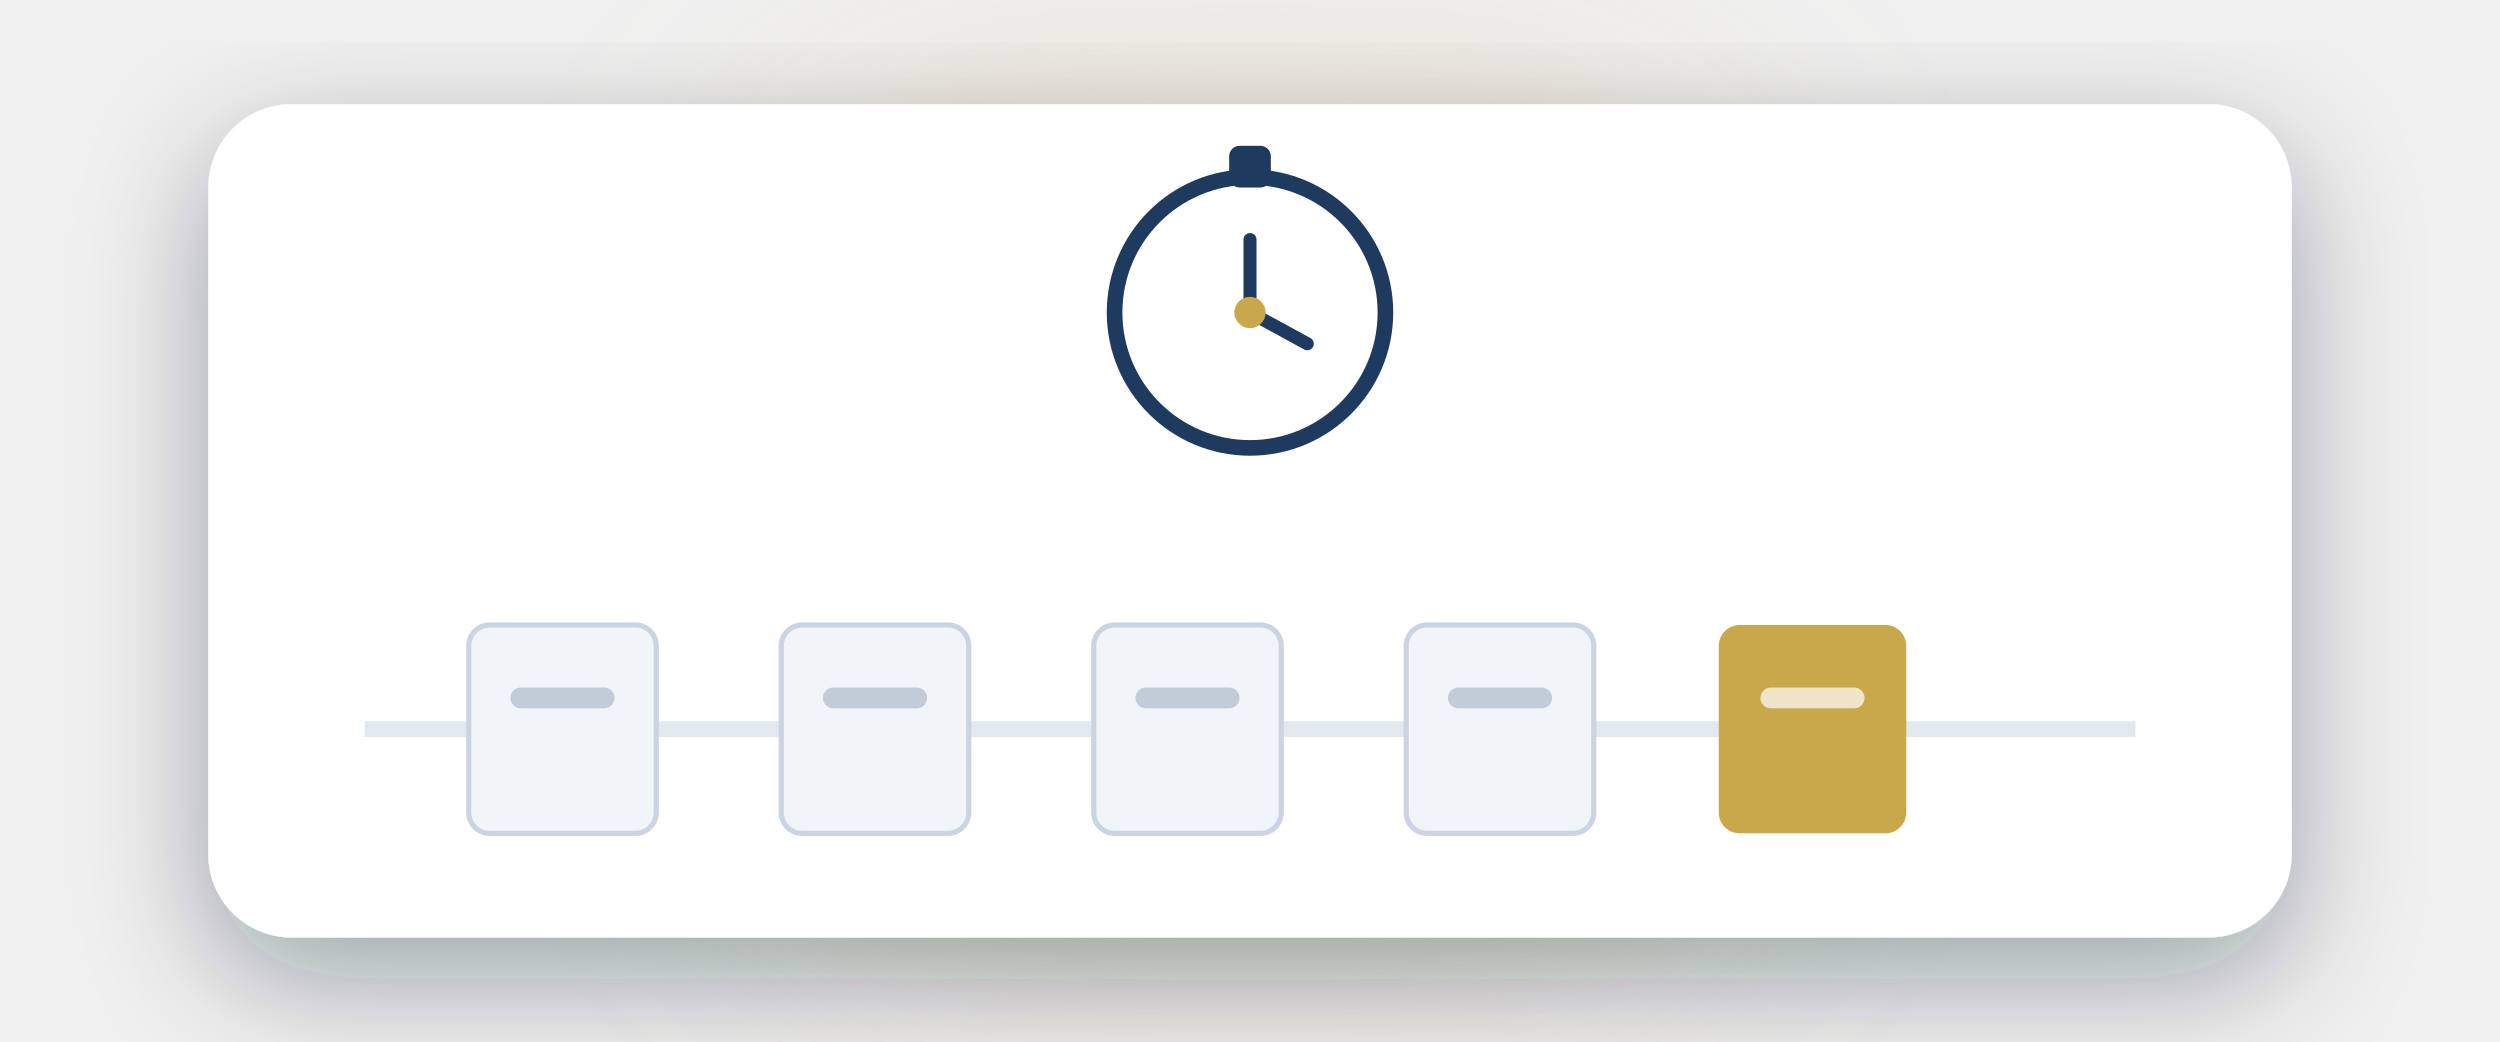
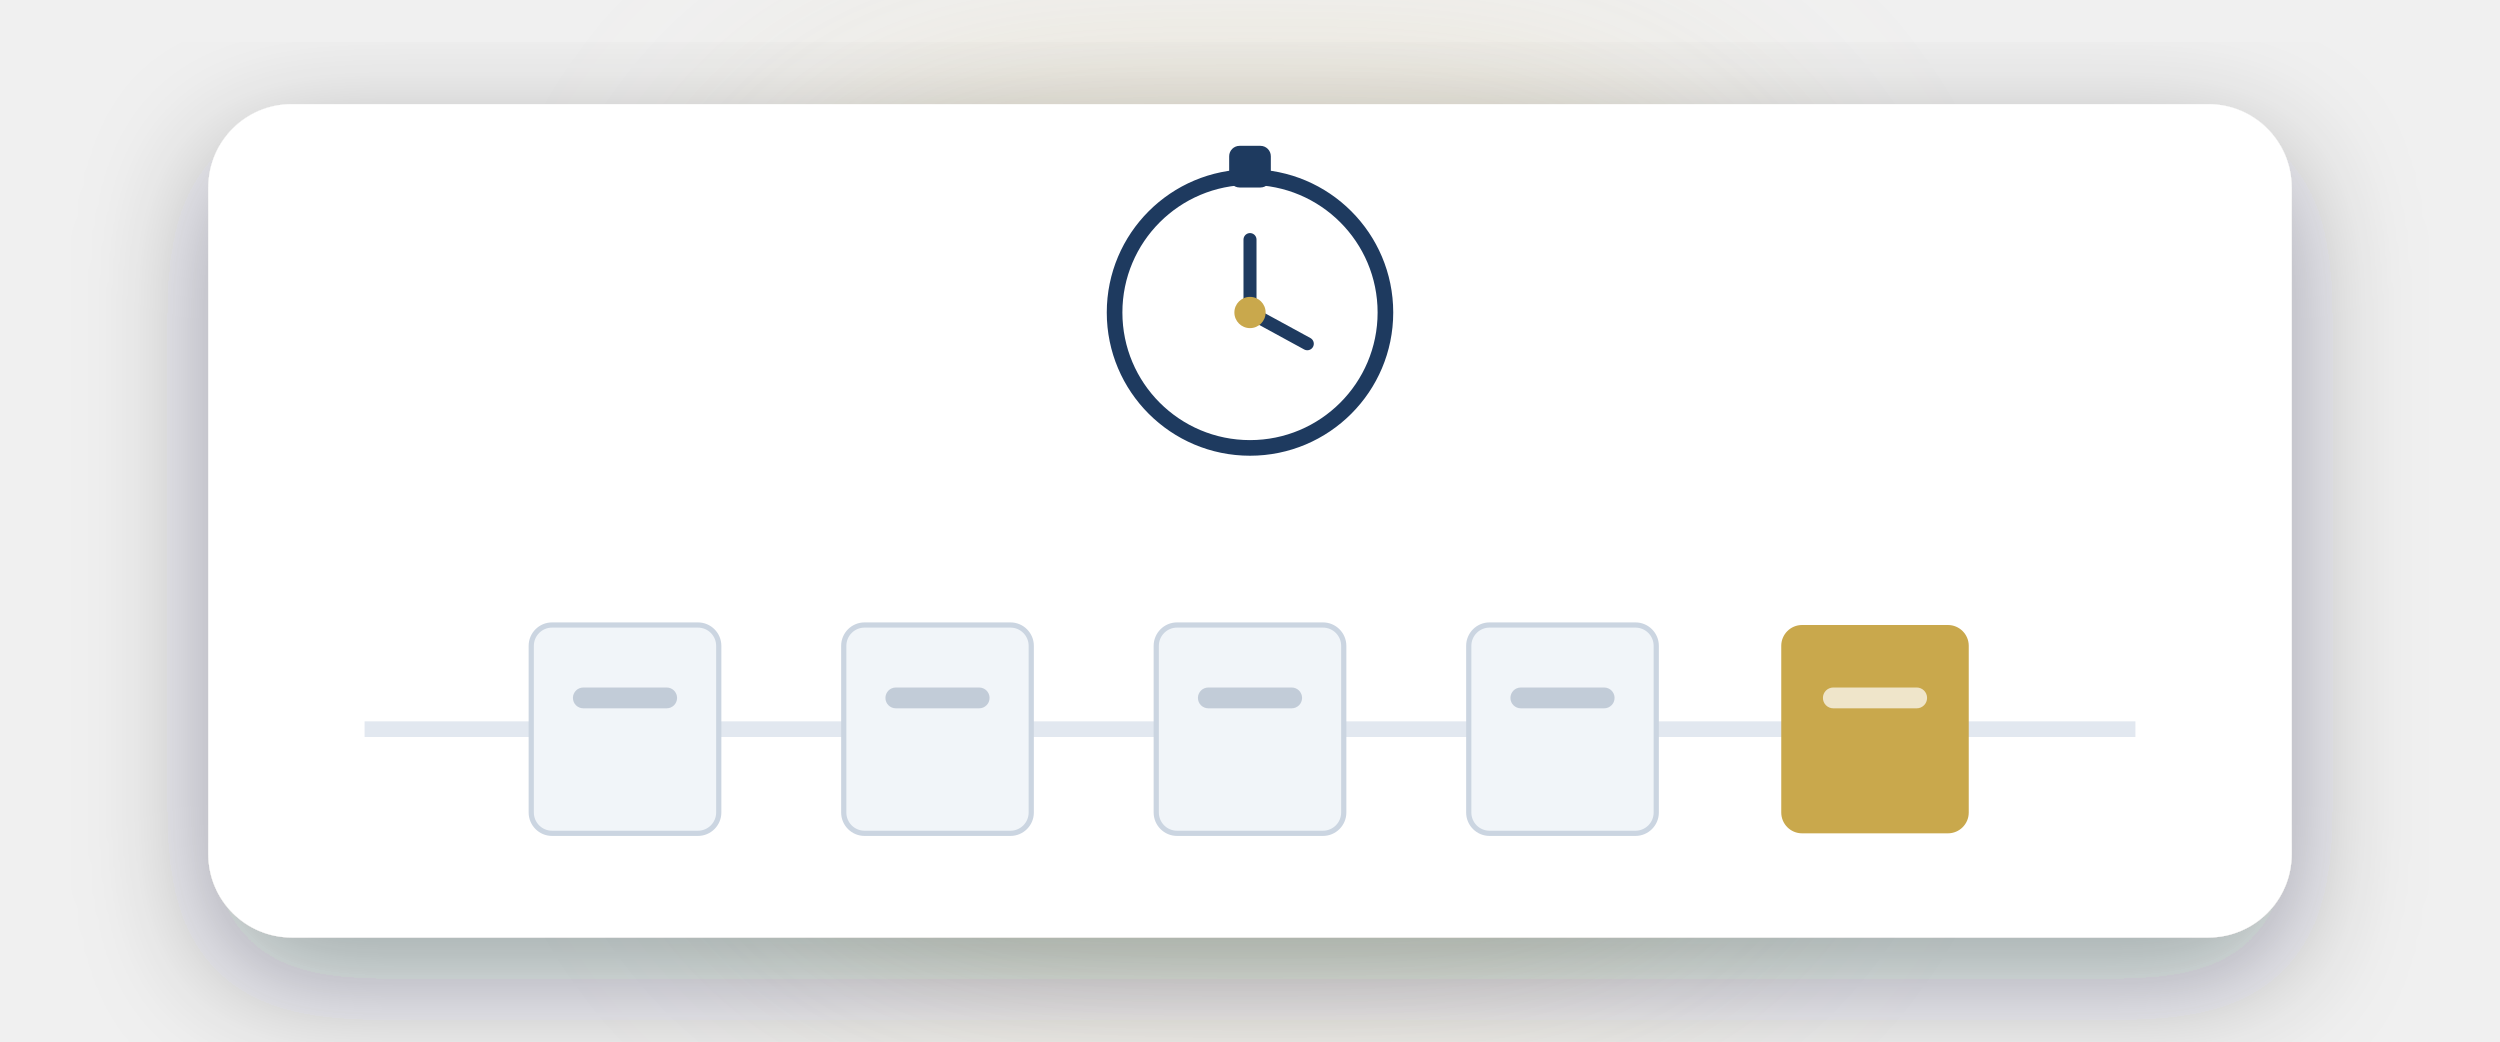
<svg xmlns="http://www.w3.org/2000/svg" viewBox="0 0 480 200" role="img" aria-labelledby="takt-illus-title takt-illus-desc">
  <defs>
    <filter id="takt-shadow" x="-30%" y="-30%" width="160%" height="160%">
      <feDropShadow dx="0" dy="8" stdDeviation="12" flood-color="#0a1830" flood-opacity="0.35" />
    </filter>
    <filter id="takt-glow" x="-100%" y="-100%" width="300%" height="300%">
      <feGaussianBlur stdDeviation="24" />
    </filter>
  </defs>
  <circle cx="240" cy="100" r="110" fill="#c9a84c" opacity="0.15" filter="url(#takt-glow)" />
  <g filter="url(#takt-shadow)">
    <rect x="40" y="20" width="400" height="160" rx="16" fill="#ffffff" />
  </g>
  <line x1="70" y1="140" x2="410" y2="140" stroke="#e2e8f0" stroke-width="3" />
-   <rect x="90" y="120" width="36" height="40" rx="4" fill="#f1f5f9" stroke="#cbd5e1" />
-   <rect x="98" y="132" width="20" height="4" rx="2" fill="#94a3b8" opacity="0.5" />
-   <rect x="150" y="120" width="36" height="40" rx="4" fill="#f1f5f9" stroke="#cbd5e1" />
-   <rect x="158" y="132" width="20" height="4" rx="2" fill="#94a3b8" opacity="0.5" />
-   <rect x="210" y="120" width="36" height="40" rx="4" fill="#f1f5f9" stroke="#cbd5e1" />
-   <rect x="218" y="132" width="20" height="4" rx="2" fill="#94a3b8" opacity="0.5" />
-   <rect x="270" y="120" width="36" height="40" rx="4" fill="#f1f5f9" stroke="#cbd5e1" />
-   <rect x="278" y="132" width="20" height="4" rx="2" fill="#94a3b8" opacity="0.5" />
-   <rect x="330" y="120" width="36" height="40" rx="4" fill="#c9a84c" />
-   <rect x="338" y="132" width="20" height="4" rx="2" fill="#ffffff" opacity="0.7" />
+   <rect x="102" y="120" width="36" height="40" rx="4" fill="#f1f5f9" stroke="#cbd5e1" />
+   <rect x="110" y="132" width="20" height="4" rx="2" fill="#94a3b8" opacity="0.5" />
+   <rect x="162" y="120" width="36" height="40" rx="4" fill="#f1f5f9" stroke="#cbd5e1" />
+   <rect x="170" y="132" width="20" height="4" rx="2" fill="#94a3b8" opacity="0.5" />
+   <rect x="222" y="120" width="36" height="40" rx="4" fill="#f1f5f9" stroke="#cbd5e1" />
+   <rect x="230" y="132" width="20" height="4" rx="2" fill="#94a3b8" opacity="0.5" />
+   <rect x="282" y="120" width="36" height="40" rx="4" fill="#f1f5f9" stroke="#cbd5e1" />
+   <rect x="290" y="132" width="20" height="4" rx="2" fill="#94a3b8" opacity="0.5" />
+   <rect x="342" y="120" width="36" height="40" rx="4" fill="#c9a84c" />
+   <rect x="350" y="132" width="20" height="4" rx="2" fill="#ffffff" opacity="0.7" />
  <circle cx="240" cy="60" r="26" fill="#ffffff" stroke="#1e3a5f" stroke-width="3" />
  <rect x="236" y="28" width="8" height="8" rx="2" fill="#1e3a5f" />
  <line x1="240" y1="60" x2="240" y2="46" stroke="#1e3a5f" stroke-width="2.5" stroke-linecap="round" />
  <line x1="240" y1="60" x2="251" y2="66" stroke="#1e3a5f" stroke-width="2.5" stroke-linecap="round" />
  <circle cx="240" cy="60" r="3" fill="#c9a84c" />
</svg>
